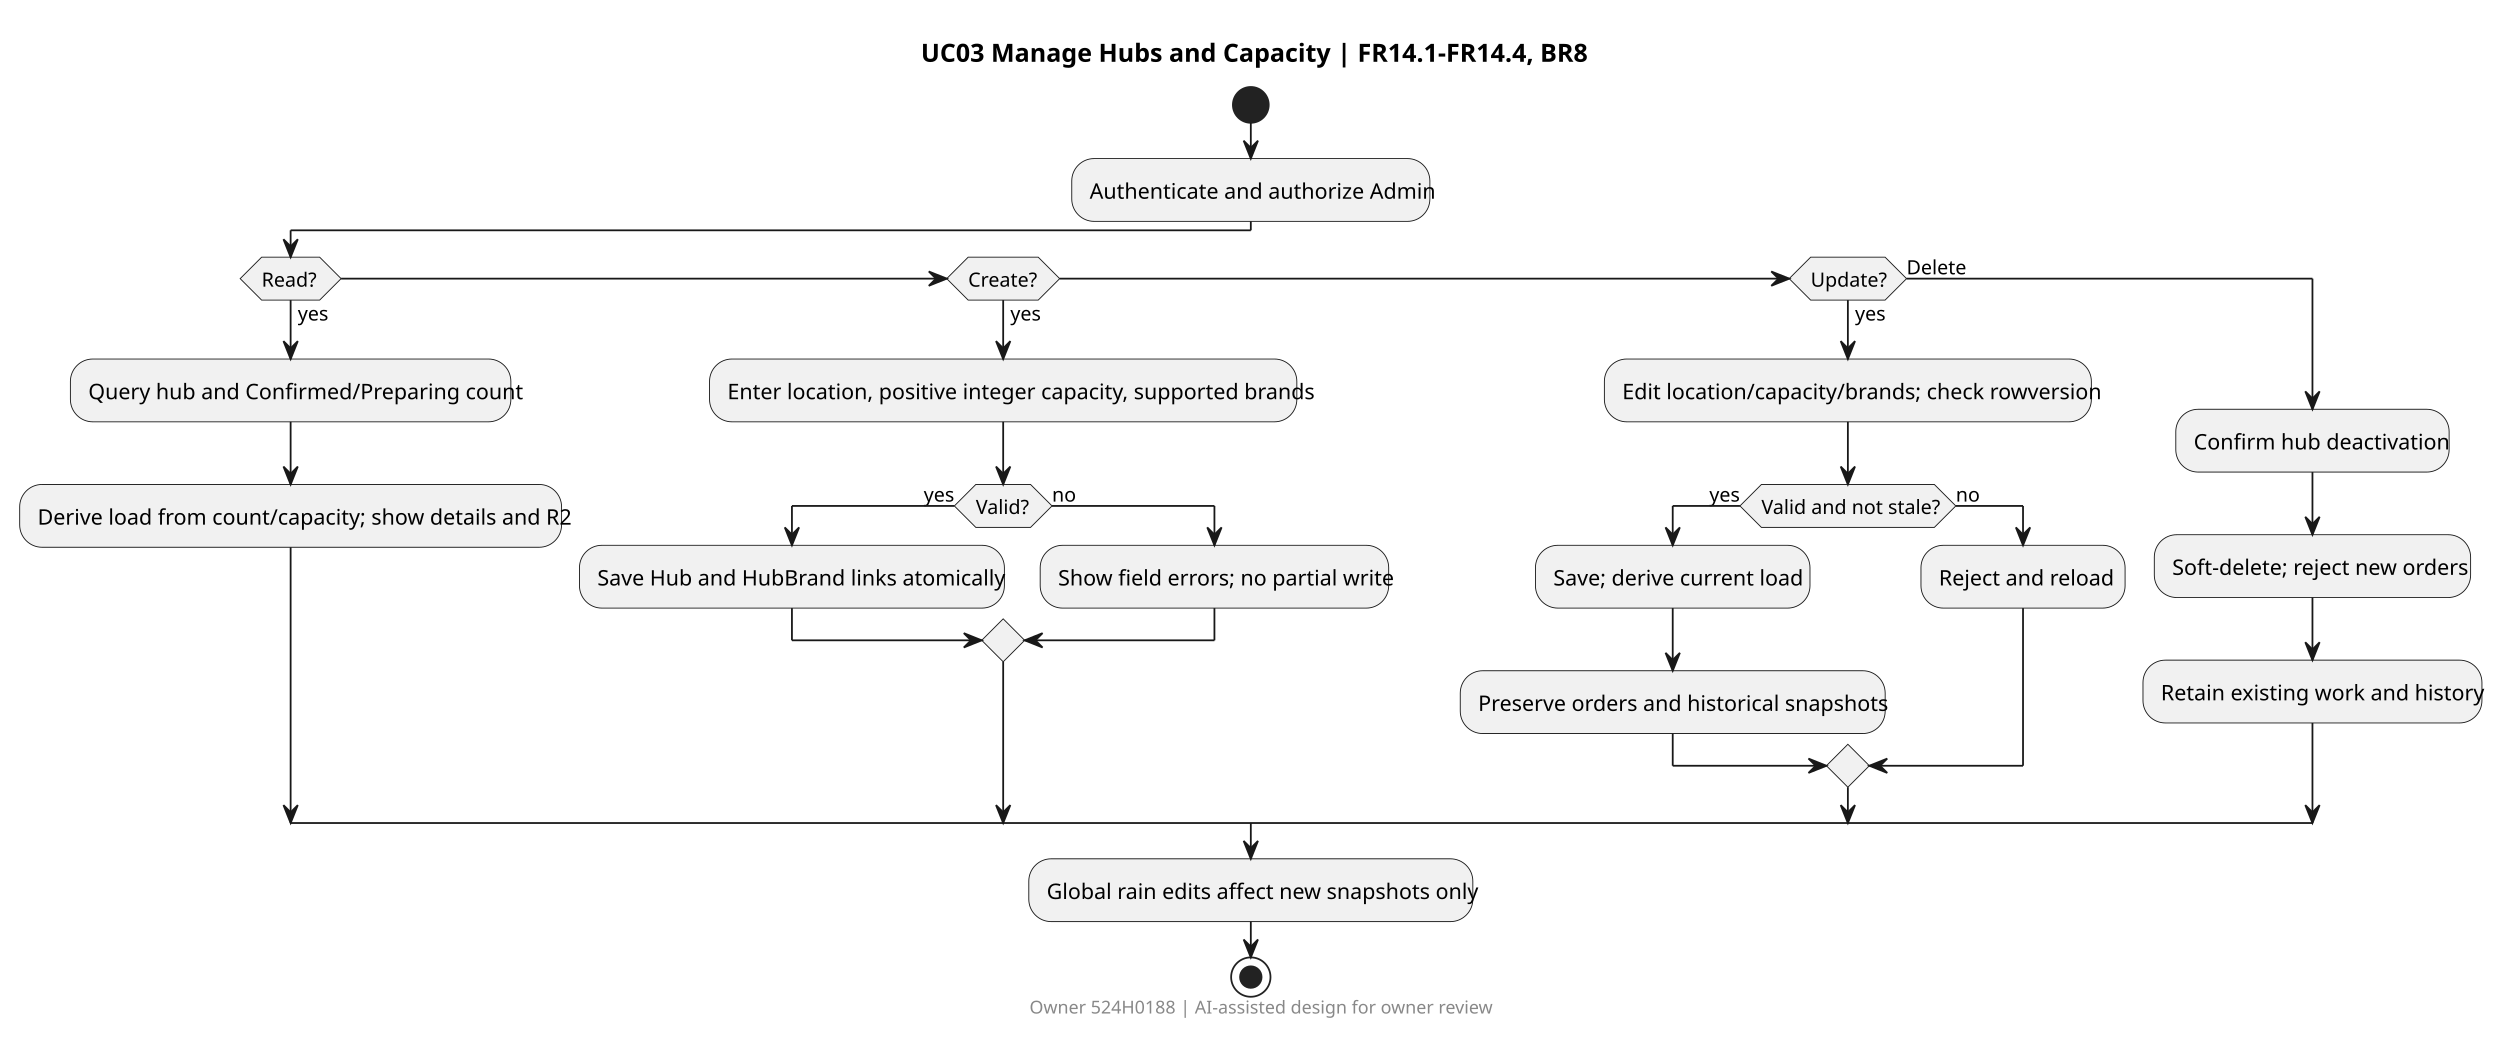
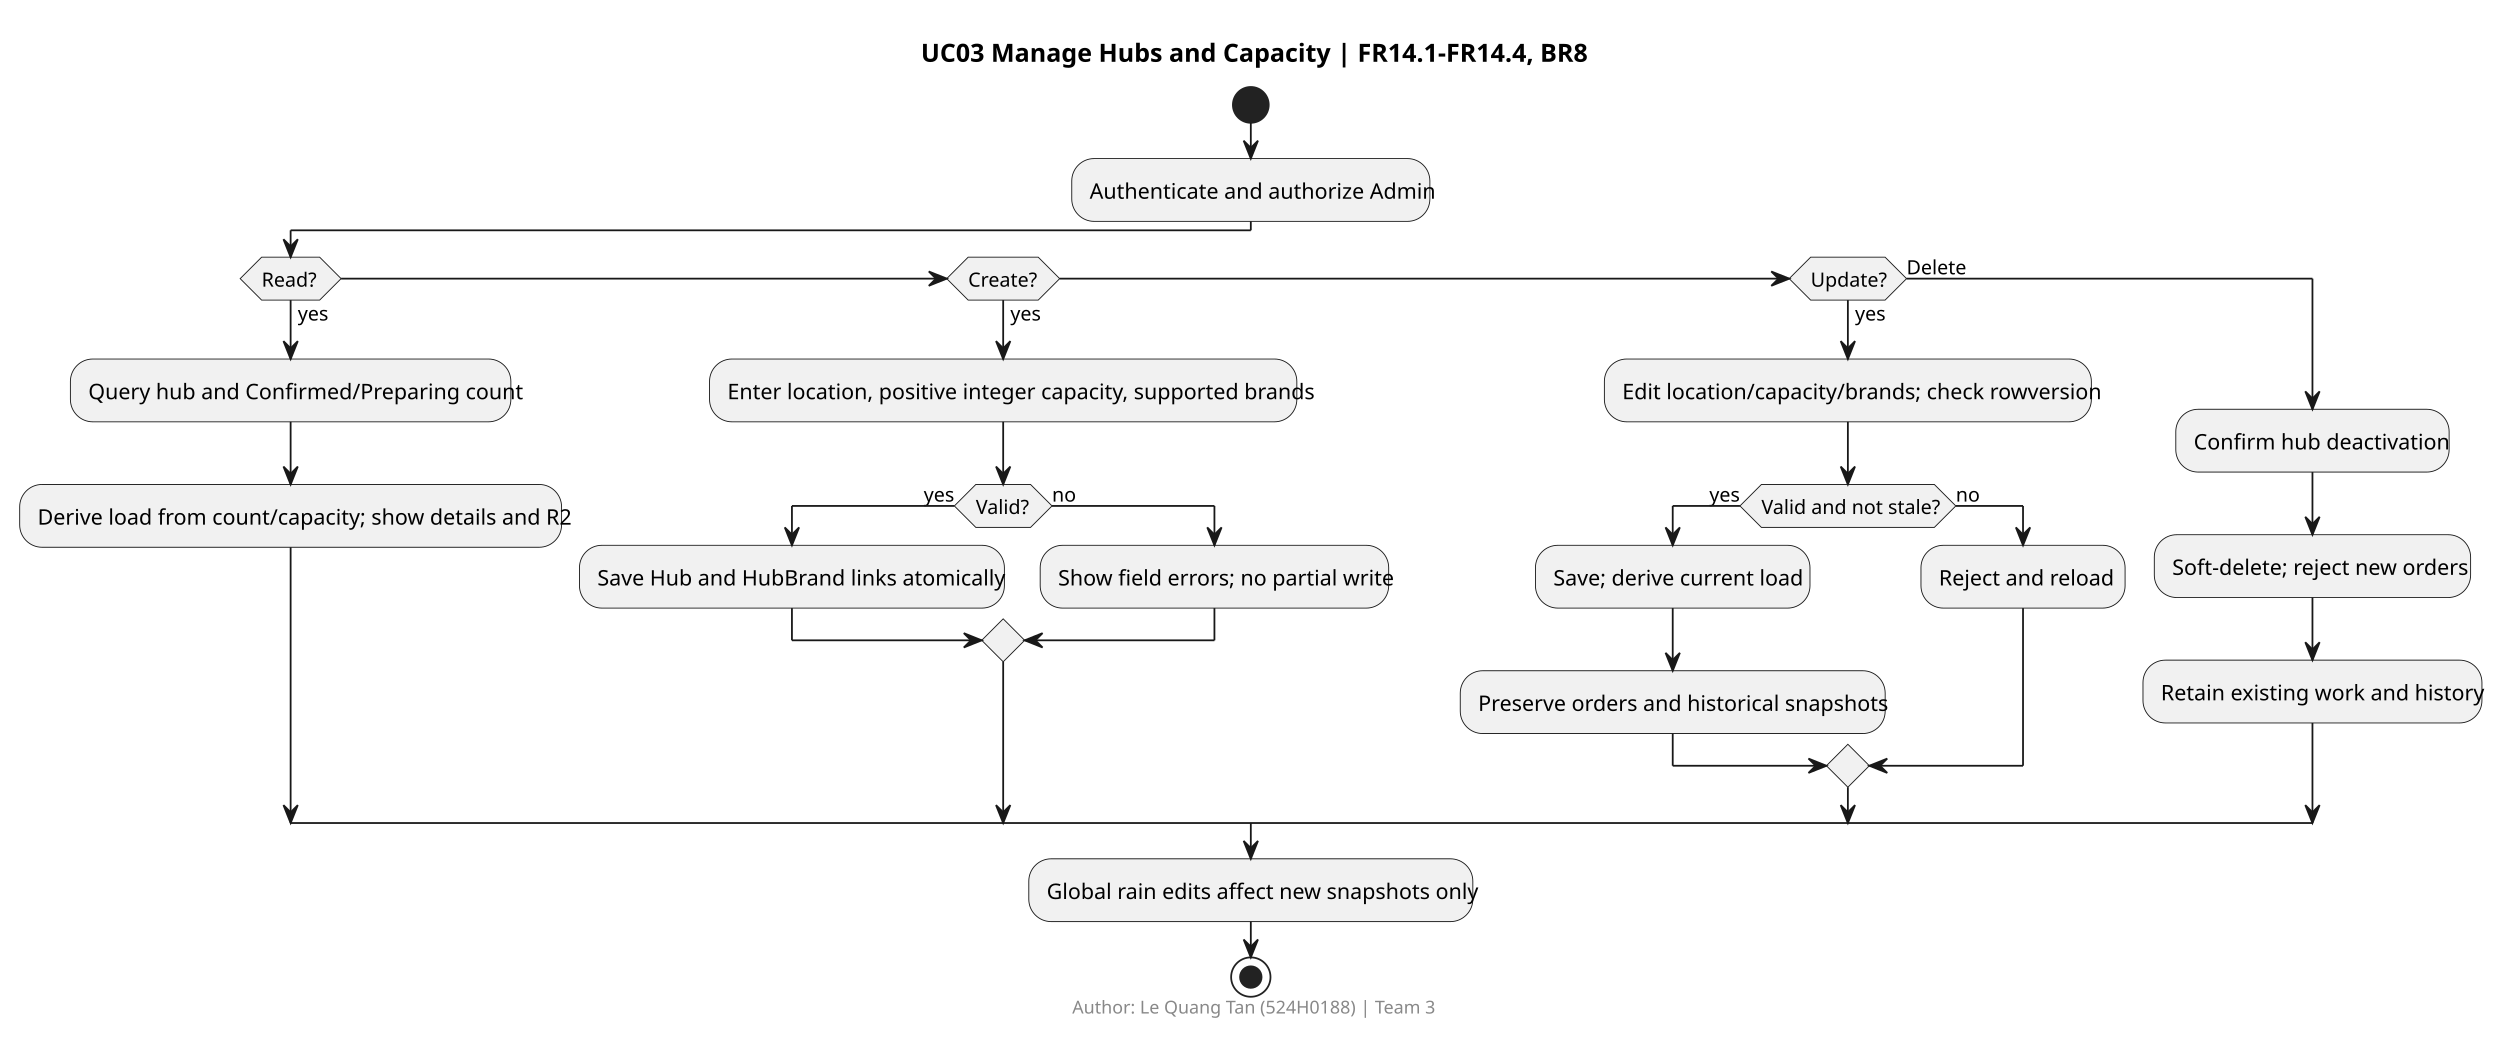
<svg xmlns="http://www.w3.org/2000/svg" contentStyleType="text/css" data-diagram-type="ACTIVITY" height="581px" preserveAspectRatio="none" style="width:1397px;height:581px;background:#FFFFFF;" version="1.1" viewBox="0 0 1397 581" width="1397px" zoomAndPan="magnify">
  <defs />
  <g>
    <text fill="#000000" font-family="sans-serif" font-size="14" font-weight="bold" lengthAdjust="spacing" textLength="365.688" x="514.61" y="34.533">UC03 Manage Hubs and Capacity | FR14.1-FR14.4, BR8</text>
    <ellipse cx="698.954" cy="58.609" fill="#222222" rx="10" ry="10" style="stroke:#222222;stroke-width:1;" />
    <rect fill="#F1F1F1" height="35.094" rx="12.5" ry="12.5" style="stroke:#181818;stroke-width:0.5;" width="200.117" x="598.895" y="88.609" />
    <text fill="#000000" font-family="sans-serif" font-size="12" lengthAdjust="spacing" textLength="180.117" x="608.895" y="111.066">Authenticate and authorize Admin</text>
    <polygon fill="#F1F1F1" points="146.197,143.703,178.612,143.703,190.612,155.703,178.612,167.703,146.197,167.703,134.197,155.703,146.197,143.703" style="stroke:#181818;stroke-width:0.5;" />
    <text fill="#000000" font-family="sans-serif" font-size="11" lengthAdjust="spacing" textLength="17.118" x="166.404" y="179.122">yes</text>
    <text fill="#000000" font-family="sans-serif" font-size="11" lengthAdjust="spacing" textLength="32.415" x="146.197" y="160.204">Read?</text>
    <rect fill="#F1F1F1" height="35.094" rx="12.5" ry="12.5" style="stroke:#181818;stroke-width:0.5;" width="246.131" x="39.339" y="200.622" />
    <text fill="#000000" font-family="sans-serif" font-size="12" lengthAdjust="spacing" textLength="226.131" x="49.339" y="223.079">Query hub and Confirmed/Preparing count</text>
    <rect fill="#F1F1F1" height="35.094" rx="12.5" ry="12.5" style="stroke:#181818;stroke-width:0.5;" width="302.809" x="11" y="270.716" />
    <text fill="#000000" font-family="sans-serif" font-size="12" lengthAdjust="spacing" textLength="282.809" x="21" y="293.173">Derive load from count/capacity; show details and R2</text>
    <polygon fill="#F1F1F1" points="541.012,143.703,580.145,143.703,592.145,155.703,580.145,167.703,541.012,167.703,529.012,155.703,541.012,143.703" style="stroke:#181818;stroke-width:0.5;" />
    <text fill="#000000" font-family="sans-serif" font-size="11" lengthAdjust="spacing" textLength="17.118" x="564.579" y="179.122">yes</text>
    <text fill="#000000" font-family="sans-serif" font-size="11" lengthAdjust="spacing" textLength="39.134" x="541.012" y="160.204">Create?</text>
    <rect fill="#F1F1F1" height="35.094" rx="12.5" ry="12.5" style="stroke:#181818;stroke-width:0.5;" width="328.18" x="396.489" y="200.622" />
    <text fill="#000000" font-family="sans-serif" font-size="12" lengthAdjust="spacing" textLength="308.18" x="406.489" y="223.079">Enter location, positive integer capacity, supported brands</text>
    <polygon fill="#F1F1F1" points="545.29,270.716,575.867,270.716,587.867,282.716,575.867,294.716,545.29,294.716,533.29,282.716,545.29,270.716" style="stroke:#181818;stroke-width:0.5;" />
    <text fill="#000000" font-family="sans-serif" font-size="11" lengthAdjust="spacing" textLength="30.578" x="545.29" y="287.217">Valid?</text>
    <text fill="#000000" font-family="sans-serif" font-size="11" lengthAdjust="spacing" textLength="17.118" x="516.172" y="280.299">yes</text>
    <text fill="#000000" font-family="sans-serif" font-size="11" lengthAdjust="spacing" textLength="12.235" x="587.867" y="280.299">no</text>
    <rect fill="#F1F1F1" height="35.094" rx="12.5" ry="12.5" style="stroke:#181818;stroke-width:0.5;" width="237.447" x="323.809" y="304.716" />
    <text fill="#000000" font-family="sans-serif" font-size="12" lengthAdjust="spacing" textLength="217.447" x="333.809" y="327.173">Save Hub and HubBrand links atomically</text>
    <rect fill="#F1F1F1" height="35.094" rx="12.5" ry="12.5" style="stroke:#181818;stroke-width:0.5;" width="194.738" x="581.256" y="304.716" />
    <text fill="#000000" font-family="sans-serif" font-size="12" lengthAdjust="spacing" textLength="174.738" x="591.256" y="327.173">Show field errors; no partial write</text>
    <polygon fill="#F1F1F1" points="560.579,345.81,572.579,357.81,560.579,369.81,548.579,357.81,560.579,345.81" style="stroke:#181818;stroke-width:0.5;" />
    <polygon fill="#F1F1F1" points="1011.796,143.703,1053.384,143.703,1065.384,155.703,1053.384,167.703,1011.796,167.703,999.796,155.703,1011.796,143.703" style="stroke:#181818;stroke-width:0.5;" />
    <text fill="#000000" font-family="sans-serif" font-size="11" lengthAdjust="spacing" textLength="17.118" x="1036.59" y="179.122">yes</text>
    <text fill="#000000" font-family="sans-serif" font-size="11" lengthAdjust="spacing" textLength="41.588" x="1011.796" y="160.204">Update?</text>
    <text fill="#000000" font-family="sans-serif" font-size="11" lengthAdjust="spacing" textLength="31.797" x="1065.384" y="153.286">Delete</text>
    <rect fill="#F1F1F1" height="35.094" rx="12.5" ry="12.5" style="stroke:#181818;stroke-width:0.5;" width="272.123" x="896.529" y="200.622" />
    <text fill="#000000" font-family="sans-serif" font-size="12" lengthAdjust="spacing" textLength="252.123" x="906.529" y="223.079">Edit location/capacity/brands; check rowversion</text>
    <polygon fill="#F1F1F1" points="984.277,270.716,1080.903,270.716,1092.903,282.716,1080.903,294.716,984.277,294.716,972.277,282.716,984.277,270.716" style="stroke:#181818;stroke-width:0.5;" />
    <text fill="#000000" font-family="sans-serif" font-size="11" lengthAdjust="spacing" textLength="96.626" x="984.277" y="287.217">Valid and not stale?</text>
    <text fill="#000000" font-family="sans-serif" font-size="11" lengthAdjust="spacing" textLength="17.118" x="955.16" y="280.299">yes</text>
    <text fill="#000000" font-family="sans-serif" font-size="11" lengthAdjust="spacing" textLength="12.235" x="1092.903" y="280.299">no</text>
    <rect fill="#F1F1F1" height="35.094" rx="12.5" ry="12.5" style="stroke:#181818;stroke-width:0.5;" width="153.406" x="858.012" y="304.716" />
    <text fill="#000000" font-family="sans-serif" font-size="12" lengthAdjust="spacing" textLength="133.406" x="868.012" y="327.173">Save; derive current load</text>
    <rect fill="#F1F1F1" height="35.094" rx="12.5" ry="12.5" style="stroke:#181818;stroke-width:0.5;" width="237.441" x="815.994" y="374.81" />
    <text fill="#000000" font-family="sans-serif" font-size="12" lengthAdjust="spacing" textLength="217.441" x="825.994" y="397.267">Preserve orders and historical snapshots</text>
    <rect fill="#F1F1F1" height="35.094" rx="12.5" ry="12.5" style="stroke:#181818;stroke-width:0.5;" width="114.061" x="1073.436" y="304.716" />
    <text fill="#000000" font-family="sans-serif" font-size="12" lengthAdjust="spacing" textLength="94.061" x="1083.436" y="327.173">Reject and reload</text>
    <polygon fill="#F1F1F1" points="1032.59,415.903,1044.59,427.903,1032.59,439.903,1020.59,427.903,1032.59,415.903" style="stroke:#181818;stroke-width:0.5;" />
    <rect fill="#F1F1F1" height="35.094" rx="12.5" ry="12.5" style="stroke:#181818;stroke-width:0.5;" width="152.738" x="1215.833" y="228.704" />
    <text fill="#000000" font-family="sans-serif" font-size="12" lengthAdjust="spacing" textLength="132.738" x="1225.833" y="251.161">Confirm hub deactivation</text>
    <rect fill="#F1F1F1" height="35.094" rx="12.5" ry="12.5" style="stroke:#181818;stroke-width:0.5;" width="176.744" x="1203.83" y="298.798" />
    <text fill="#000000" font-family="sans-serif" font-size="12" lengthAdjust="spacing" textLength="156.744" x="1213.83" y="321.255">Soft-delete; reject new orders</text>
    <rect fill="#F1F1F1" height="35.094" rx="12.5" ry="12.5" style="stroke:#181818;stroke-width:0.5;" width="189.412" x="1197.496" y="368.892" />
    <text fill="#000000" font-family="sans-serif" font-size="12" lengthAdjust="spacing" textLength="169.412" x="1207.496" y="391.349">Retain existing work and history</text>
    <rect fill="#F1F1F1" height="35.094" rx="12.5" ry="12.5" style="stroke:#181818;stroke-width:0.5;" width="248.129" x="574.89" y="479.903" />
    <text fill="#000000" font-family="sans-serif" font-size="12" lengthAdjust="spacing" textLength="228.129" x="584.89" y="502.36">Global rain edits affect new snapshots only</text>
    <ellipse cx="698.954" cy="545.997" fill="none" rx="11" ry="11" style="stroke:#222222;stroke-width:1;" />
    <ellipse cx="698.954" cy="545.997" fill="#222222" rx="6" ry="6" style="stroke:#222222;stroke-width:1;" />
    <line style="stroke:#181818;stroke-width:1;" x1="698.954" x2="698.954" y1="68.609" y2="88.609" />
    <polygon fill="#181818" points="694.954,78.609,698.954,88.609,702.954,78.609,698.954,82.609" style="stroke:#181818;stroke-width:1;" />
    <line style="stroke:#181818;stroke-width:1;" x1="162.404" x2="162.404" y1="235.716" y2="270.716" />
    <polygon fill="#181818" points="158.404,260.716,162.404,270.716,166.404,260.716,162.404,264.716" style="stroke:#181818;stroke-width:1;" />
    <line style="stroke:#181818;stroke-width:1;" x1="533.29" x2="442.532" y1="282.716" y2="282.716" />
    <line style="stroke:#181818;stroke-width:1;" x1="442.532" x2="442.532" y1="282.716" y2="304.716" />
    <polygon fill="#181818" points="438.532,294.716,442.532,304.716,446.532,294.716,442.532,298.716" style="stroke:#181818;stroke-width:1;" />
    <line style="stroke:#181818;stroke-width:1;" x1="587.867" x2="678.625" y1="282.716" y2="282.716" />
    <line style="stroke:#181818;stroke-width:1;" x1="678.625" x2="678.625" y1="282.716" y2="304.716" />
    <polygon fill="#181818" points="674.625,294.716,678.625,304.716,682.625,294.716,678.625,298.716" style="stroke:#181818;stroke-width:1;" />
    <line style="stroke:#181818;stroke-width:1;" x1="442.532" x2="442.532" y1="339.81" y2="357.81" />
    <line style="stroke:#181818;stroke-width:1;" x1="442.532" x2="548.579" y1="357.81" y2="357.81" />
    <polygon fill="#181818" points="538.579,353.81,548.579,357.81,538.579,361.81,542.579,357.81" style="stroke:#181818;stroke-width:1;" />
    <line style="stroke:#181818;stroke-width:1;" x1="678.625" x2="678.625" y1="339.81" y2="357.81" />
    <line style="stroke:#181818;stroke-width:1;" x1="678.625" x2="572.579" y1="357.81" y2="357.81" />
    <polygon fill="#181818" points="582.579,353.81,572.579,357.81,582.579,361.81,578.579,357.81" style="stroke:#181818;stroke-width:1;" />
    <line style="stroke:#181818;stroke-width:1;" x1="560.579" x2="560.579" y1="235.716" y2="270.716" />
    <polygon fill="#181818" points="556.579,260.716,560.579,270.716,564.579,260.716,560.579,264.716" style="stroke:#181818;stroke-width:1;" />
    <line style="stroke:#181818;stroke-width:1;" x1="934.715" x2="934.715" y1="339.81" y2="374.81" />
    <polygon fill="#181818" points="930.715,364.81,934.715,374.81,938.715,364.81,934.715,368.81" style="stroke:#181818;stroke-width:1;" />
    <line style="stroke:#181818;stroke-width:1;" x1="972.277" x2="934.715" y1="282.716" y2="282.716" />
    <line style="stroke:#181818;stroke-width:1;" x1="934.715" x2="934.715" y1="282.716" y2="304.716" />
    <polygon fill="#181818" points="930.715,294.716,934.715,304.716,938.715,294.716,934.715,298.716" style="stroke:#181818;stroke-width:1;" />
    <line style="stroke:#181818;stroke-width:1;" x1="1092.903" x2="1130.466" y1="282.716" y2="282.716" />
    <line style="stroke:#181818;stroke-width:1;" x1="1130.466" x2="1130.466" y1="282.716" y2="304.716" />
    <polygon fill="#181818" points="1126.466,294.716,1130.466,304.716,1134.466,294.716,1130.466,298.716" style="stroke:#181818;stroke-width:1;" />
    <line style="stroke:#181818;stroke-width:1;" x1="934.715" x2="934.715" y1="409.903" y2="427.903" />
    <line style="stroke:#181818;stroke-width:1;" x1="934.715" x2="1020.59" y1="427.903" y2="427.903" />
    <polygon fill="#181818" points="1010.59,423.903,1020.59,427.903,1010.59,431.903,1014.59,427.903" style="stroke:#181818;stroke-width:1;" />
    <line style="stroke:#181818;stroke-width:1;" x1="1130.466" x2="1130.466" y1="339.81" y2="427.903" />
    <line style="stroke:#181818;stroke-width:1;" x1="1130.466" x2="1044.59" y1="427.903" y2="427.903" />
    <polygon fill="#181818" points="1054.59,423.903,1044.59,427.903,1054.59,431.903,1050.59,427.903" style="stroke:#181818;stroke-width:1;" />
    <line style="stroke:#181818;stroke-width:1;" x1="1032.59" x2="1032.59" y1="235.716" y2="270.716" />
    <polygon fill="#181818" points="1028.59,260.716,1032.59,270.716,1036.59,260.716,1032.59,264.716" style="stroke:#181818;stroke-width:1;" />
    <line style="stroke:#181818;stroke-width:1;" x1="1292.202" x2="1292.202" y1="263.798" y2="298.798" />
    <polygon fill="#181818" points="1288.202,288.798,1292.202,298.798,1296.202,288.798,1292.202,292.798" style="stroke:#181818;stroke-width:1;" />
    <line style="stroke:#181818;stroke-width:1;" x1="1292.202" x2="1292.202" y1="333.892" y2="368.892" />
    <polygon fill="#181818" points="1288.202,358.892,1292.202,368.892,1296.202,358.892,1292.202,362.892" style="stroke:#181818;stroke-width:1;" />
    <line style="stroke:#181818;stroke-width:1;" x1="162.404" x2="162.404" y1="167.703" y2="200.622" />
    <polygon fill="#181818" points="158.404,190.622,162.404,200.622,166.404,190.622,162.404,194.622" style="stroke:#181818;stroke-width:1;" />
    <line style="stroke:#181818;stroke-width:1;" x1="162.404" x2="162.404" y1="305.81" y2="459.903" />
    <polygon fill="#181818" points="158.404,449.903,162.404,459.903,166.404,449.903,162.404,453.903" style="stroke:#181818;stroke-width:1;" />
    <line style="stroke:#181818;stroke-width:1;" x1="560.579" x2="560.579" y1="167.703" y2="200.622" />
    <polygon fill="#181818" points="556.579,190.622,560.579,200.622,564.579,190.622,560.579,194.622" style="stroke:#181818;stroke-width:1;" />
    <line style="stroke:#181818;stroke-width:1;" x1="560.579" x2="560.579" y1="369.81" y2="459.903" />
    <polygon fill="#181818" points="556.579,449.903,560.579,459.903,564.579,449.903,560.579,453.903" style="stroke:#181818;stroke-width:1;" />
    <line style="stroke:#181818;stroke-width:1;" x1="1032.59" x2="1032.59" y1="167.703" y2="200.622" />
    <polygon fill="#181818" points="1028.59,190.622,1032.59,200.622,1036.59,190.622,1032.59,194.622" style="stroke:#181818;stroke-width:1;" />
    <line style="stroke:#181818;stroke-width:1;" x1="1032.59" x2="1032.59" y1="439.903" y2="459.903" />
    <polygon fill="#181818" points="1028.59,449.903,1032.59,459.903,1036.59,449.903,1032.59,453.903" style="stroke:#181818;stroke-width:1;" />
    <line style="stroke:#181818;stroke-width:1;" x1="190.612" x2="529.012" y1="155.703" y2="155.703" />
    <polygon fill="#181818" points="519.012,151.703,529.012,155.703,519.012,159.703,523.012,155.703" style="stroke:#181818;stroke-width:1;" />
    <line style="stroke:#181818;stroke-width:1;" x1="592.145" x2="999.796" y1="155.703" y2="155.703" />
    <polygon fill="#181818" points="989.796,151.703,999.796,155.703,989.796,159.703,993.796,155.703" style="stroke:#181818;stroke-width:1;" />
    <line style="stroke:#181818;stroke-width:1;" x1="698.954" x2="698.954" y1="123.703" y2="128.703" />
    <line style="stroke:#181818;stroke-width:1;" x1="698.954" x2="162.404" y1="128.703" y2="128.703" />
    <line style="stroke:#181818;stroke-width:1;" x1="162.404" x2="162.404" y1="128.703" y2="143.703" />
    <polygon fill="#181818" points="158.404,133.703,162.404,143.703,166.404,133.703,162.404,137.703" style="stroke:#181818;stroke-width:1;" />
    <line style="stroke:#181818;stroke-width:1;" x1="1065.384" x2="1292.202" y1="155.703" y2="155.703" />
    <line style="stroke:#181818;stroke-width:1;" x1="1292.202" x2="1292.202" y1="155.703" y2="228.704" />
    <polygon fill="#181818" points="1288.202,218.704,1292.202,228.704,1296.202,218.704,1292.202,222.704" style="stroke:#181818;stroke-width:1;" />
    <line style="stroke:#181818;stroke-width:1;" x1="1292.202" x2="1292.202" y1="403.985" y2="459.903" />
    <polygon fill="#181818" points="1288.202,449.903,1292.202,459.903,1296.202,449.903,1292.202,453.903" style="stroke:#181818;stroke-width:1;" />
    <line style="stroke:#181818;stroke-width:1;" x1="162.404" x2="1292.202" y1="459.903" y2="459.903" />
    <line style="stroke:#181818;stroke-width:1;" x1="698.954" x2="698.954" y1="459.903" y2="479.903" />
    <polygon fill="#181818" points="694.954,469.903,698.954,479.903,702.954,469.903,698.954,473.903" style="stroke:#181818;stroke-width:1;" />
    <line style="stroke:#181818;stroke-width:1;" x1="698.954" x2="698.954" y1="514.997" y2="534.997" />
    <polygon fill="#181818" points="694.954,524.997,698.954,534.997,702.954,524.997,698.954,528.997" style="stroke:#181818;stroke-width:1;" />
-     <text fill="#888888" font-family="sans-serif" font-size="10" lengthAdjust="spacing" textLength="244.385" x="575.262" y="566.378">Owner 524H0188 | AI-assisted design for owner review</text>
+     <text fill="#888888" font-family="sans-serif" font-size="10" lengthAdjust="spacing" textLength="196.602" x="599.153" y="566.378">Author: Le Quang Tan (524H0188) | Team 3</text>
  </g>
</svg>
